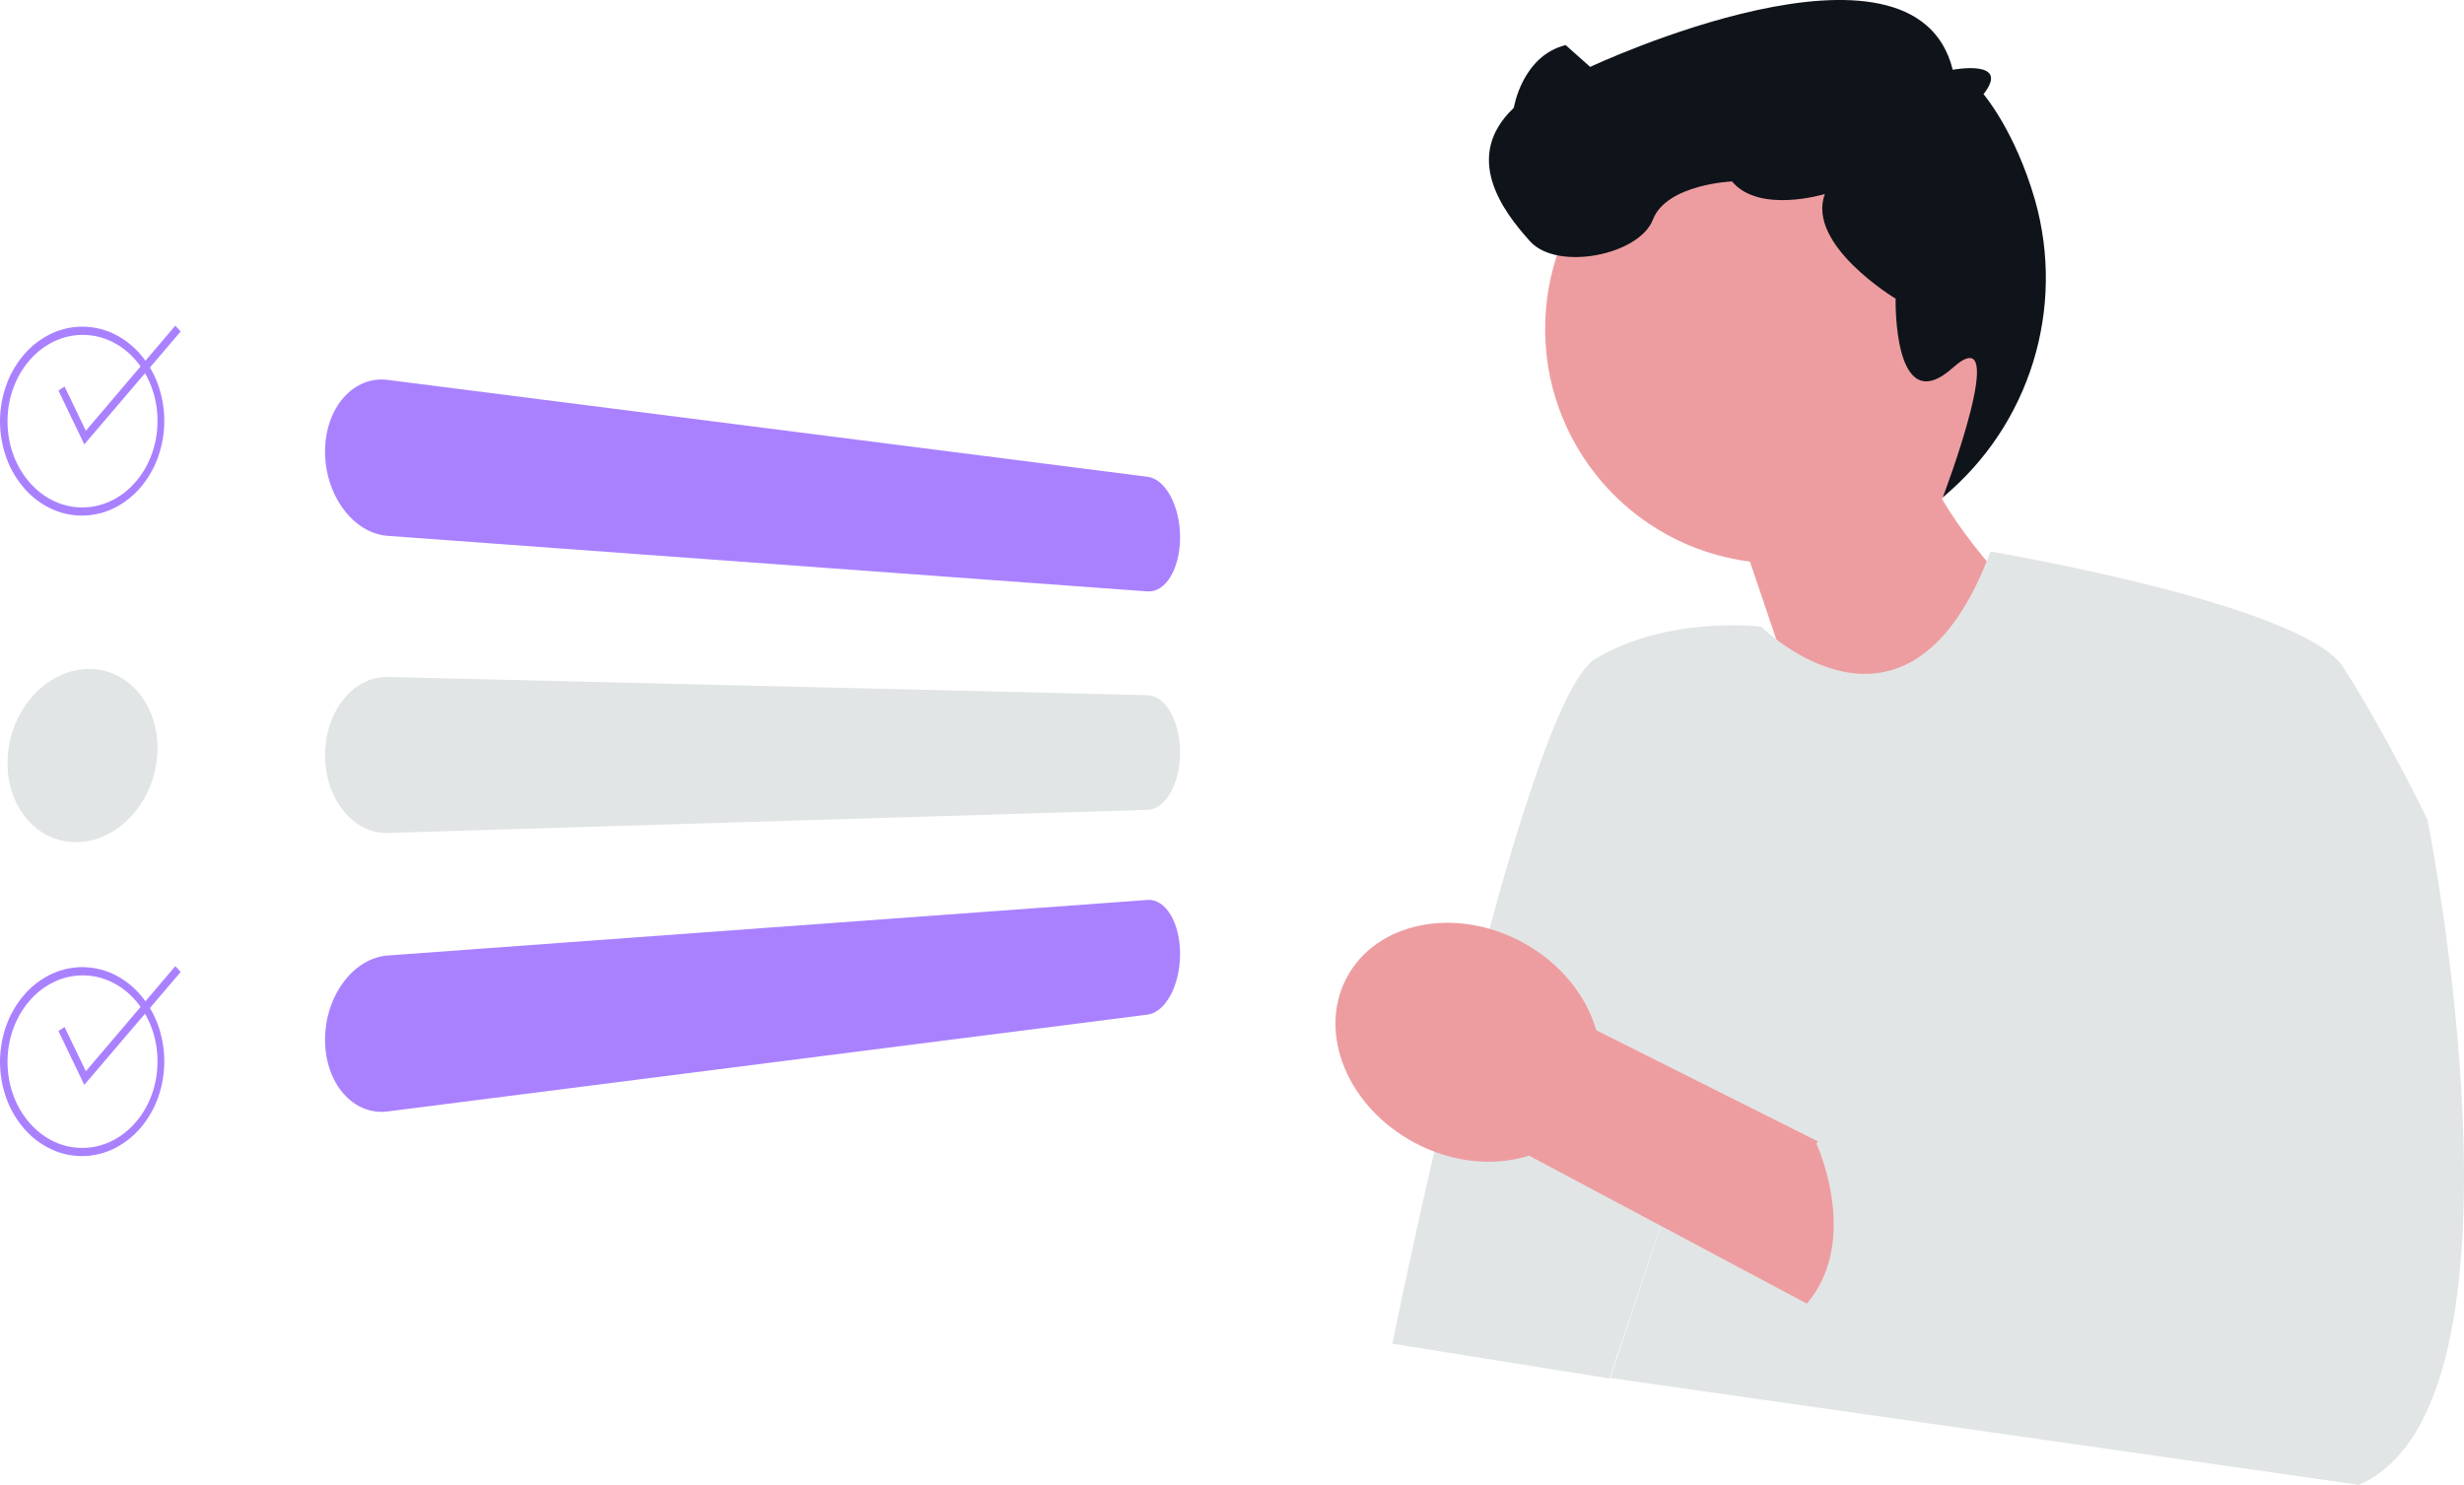
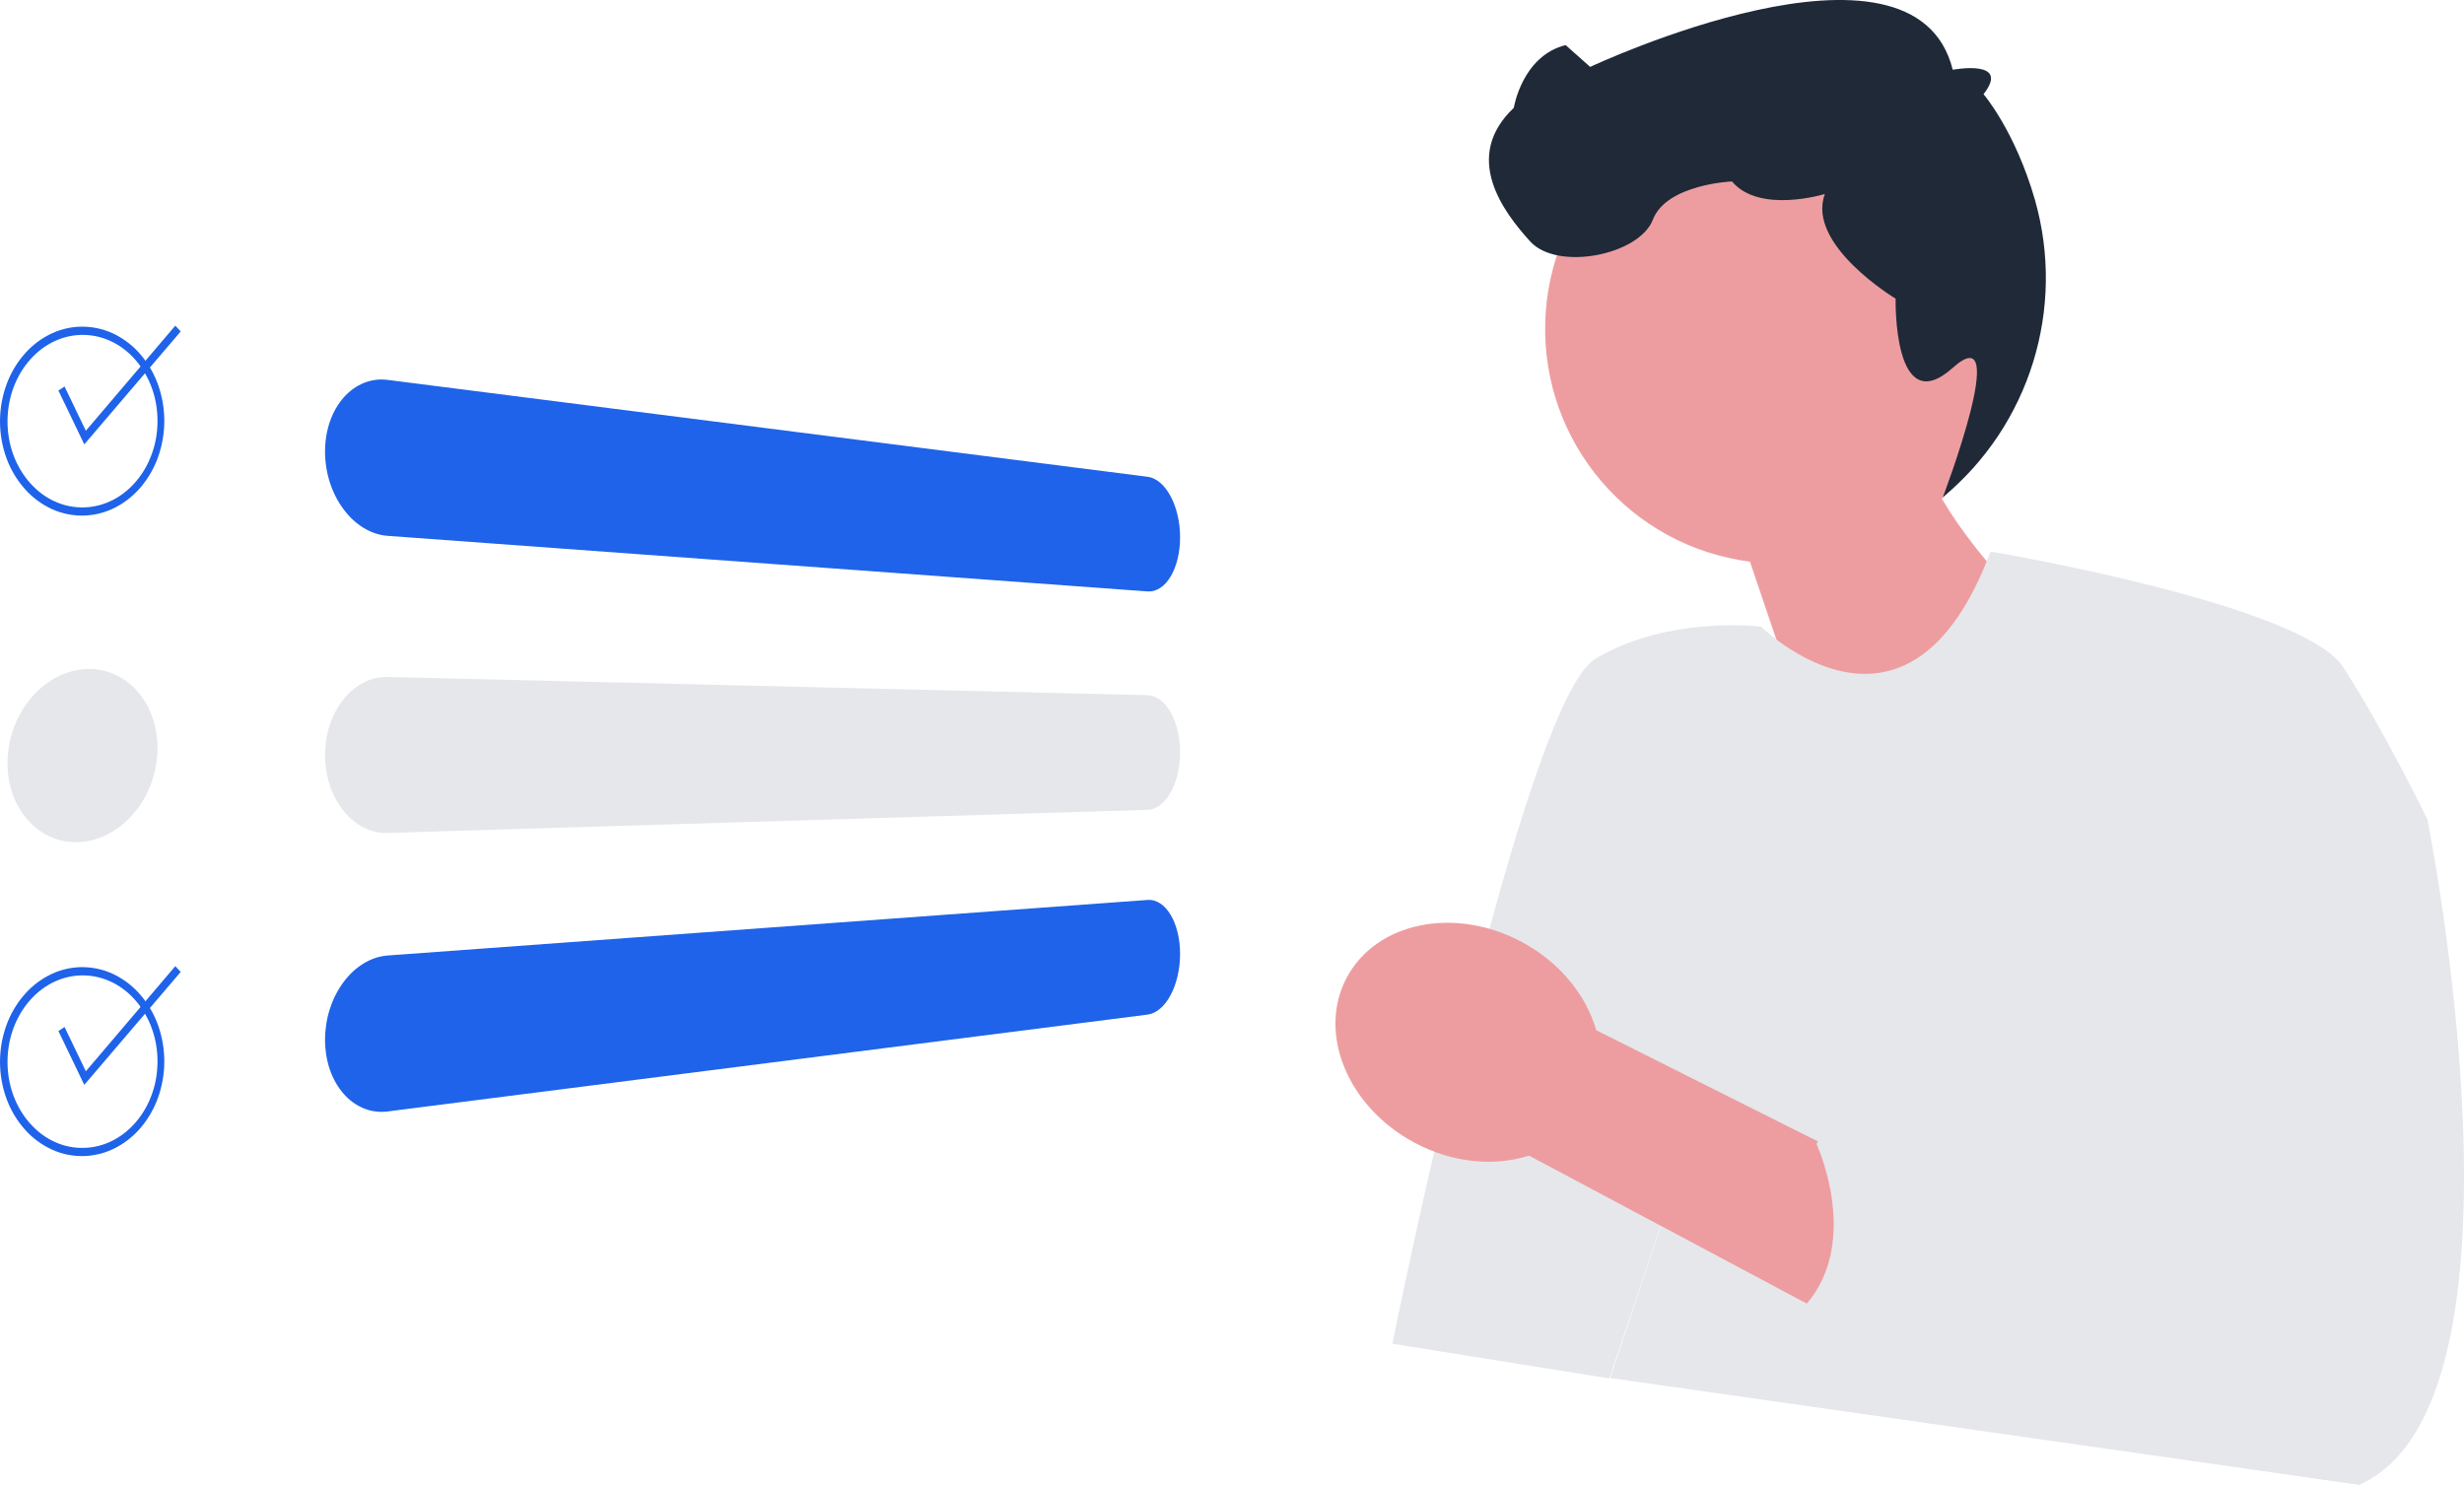
<svg xmlns="http://www.w3.org/2000/svg" width="800.158" height="482.261" viewBox="0 0 800.158 482.261">
  <g transform="translate(-542.001 -294)">
    <path d="M306.318,109.79a76.213,76.213,0,1,0-84.73,89L253.2,292.055l62.946-74.811s-19.6-17.5-32.264-38.909a76.13,76.13,0,0,0,22.44-68.545Z" transform="translate(888.688 277.632)" fill="#ed9da0" />
-     <path d="M194.7,214.788s100.685,16.977,113.969,37.347,27.454,49.6,27.454,49.6,38.082,189.525-22.141,216.093l-243.27-34.69,29.834-89.3L70.437,483.284,0,472.009s42.1-208.36,66.009-222.531,53.8-10.362,53.8-10.362,47.6,47.3,74.391-24.309l.5-.019Z" transform="translate(994.157 258.437)" fill="#e2e5e5" />
-     <path d="M262.378,75.429s-21.306,6.547-30.163-4.081c0,0-21.255.886-25.683,12.4s-31,16.827-39.853,7.085-22.141-27.454-5.314-43.4c0,0,2.657-16.827,16.827-20.369l7.971,7.085s105.28-49.512,117.733.927c0,0,19.065-3.594,10,7.924,0,0,10.211,11.84,16.689,34.293a92.568,92.568,0,0,1-29.9,96.635h0s22.64-59.428,3.211-42.037-18.543-22.463-18.543-22.463-29.123-17.521-22.975-34Z" transform="translate(872.232 281.582)" fill="#0f131a" />
+     <path d="M194.7,214.788s100.685,16.977,113.969,37.347,27.454,49.6,27.454,49.6,38.082,189.525-22.141,216.093l-243.27-34.69,29.834-89.3L70.437,483.284,0,472.009s42.1-208.36,66.009-222.531,53.8-10.362,53.8-10.362,47.6,47.3,74.391-24.309l.5-.019Z" transform="translate(994.157 258.437)" fill="#E5E7EB" />
+     <path d="M262.378,75.429s-21.306,6.547-30.163-4.081c0,0-21.255.886-25.683,12.4s-31,16.827-39.853,7.085-22.141-27.454-5.314-43.4c0,0,2.657-16.827,16.827-20.369l7.971,7.085s105.28-49.512,117.733.927c0,0,19.065-3.594,10,7.924,0,0,10.211,11.84,16.689,34.293a92.568,92.568,0,0,1-29.9,96.635h0s22.64-59.428,3.211-42.037-18.543-22.463-18.543-22.463-29.123-17.521-22.975-34Z" transform="translate(872.232 281.582)" fill="#1F2937" />
    <path d="M206.2,426.475l148.185,78.961,28.491-42.01L228.015,385.749c-3.229-11.306-11.735-22.008-24.162-28.663-21.743-11.645-47.181-6.5-56.818,11.5s.176,42.021,21.919,53.666c12.426,6.655,26.048,7.8,37.249,4.227Z" transform="translate(832.34 242.874)" fill="#ed9da0" />
-     <path d="M162.808,396.958l7.085,21.255s-16.827,17.967,0,28.025l-59.337-7.655s-24.022-17.717-25.738-3.1c0,0-30.056-19.924-36.256-7.525,0,0,17.777,38.441-10.153,58.188l37.164,16.711,26.471,17.915L224.8,538.659" transform="translate(1083.339 237.603)" fill="#e2e5e5" />
+     <path d="M162.808,396.958l7.085,21.255s-16.827,17.967,0,28.025l-59.337-7.655s-24.022-17.717-25.738-3.1c0,0-30.056-19.924-36.256-7.525,0,0,17.777,38.441-10.153,58.188l37.164,16.711,26.471,17.915L224.8,538.659" transform="translate(1083.339 237.603)" fill="#E5E7EB" />
    <g transform="translate(542.001 399.779)">
-       <path d="M706.669,280.62,459.944,249.164a16.02,16.02,0,0,0-2-.13,15.284,15.284,0,0,0-1.975.125,15.117,15.117,0,0,0-1.939.38,15.5,15.5,0,0,0-1.9.64,16.135,16.135,0,0,0-1.764.853,16.794,16.794,0,0,0-1.673,1.066,17.92,17.92,0,0,0-1.573,1.285,19.56,19.56,0,0,0-1.469,1.493,21.03,21.03,0,0,0-1.339,1.687q-.632.888-1.187,1.848t-1.029,2q-.474,1.039-.866,2.149-.405,1.147-.71,2.345t-.51,2.438q-.2,1.239-.307,2.518t-.107,2.59q0,1.309.107,2.61t.307,2.58q.207,1.285.512,2.544t.71,2.489q.391,1.189.866,2.323t1.029,2.209q.554,1.074,1.187,2.085t1.339,1.955q.708.939,1.469,1.792t1.574,1.6q.812.752,1.673,1.4a20.928,20.928,0,0,0,1.764,1.2,19.268,19.268,0,0,0,1.9,1.016,17.775,17.775,0,0,0,1.939.769,16.792,16.792,0,0,0,1.975.521,16.362,16.362,0,0,0,2,.272l246.725,18.048a6.25,6.25,0,0,0,2.132-.213,6.679,6.679,0,0,0,1.029-.38,7.6,7.6,0,0,0,1-.56,8.877,8.877,0,0,0,.923-.7,10.348,10.348,0,0,0,.87-.853,12.284,12.284,0,0,0,.813-1q.393-.535.756-1.141t.685-1.263q.323-.658.6-1.367t.522-1.465q.24-.757.437-1.559.208-.829.358-1.689t.257-1.744q.1-.885.155-1.793t.051-1.837q0-.928-.051-1.846t-.155-1.824q-.1-.905-.257-1.8t-.358-1.761q-.2-.842-.437-1.646t-.522-1.563q-.285-.77-.6-1.493t-.685-1.4q-.363-.679-.756-1.292t-.813-1.162q-.421-.549-.87-1.028a11.933,11.933,0,0,0-.923-.889,10.021,10.021,0,0,0-1-.76,8.431,8.431,0,0,0-1.029-.586,7.336,7.336,0,0,0-1.055-.409,6.728,6.728,0,0,0-1.079-.229" transform="translate(-334.044 -231.548)" fill="#a981ff" />
-       <path d="M706.669,364.041l-246.725-5.909a15.86,15.86,0,0,0-3.98.406,16.234,16.234,0,0,0-1.939.581,17.18,17.18,0,0,0-1.9.832,18.348,18.348,0,0,0-1.764,1.032,19.406,19.406,0,0,0-1.673,1.242,20.883,20.883,0,0,0-1.574,1.448q-.762.776-1.469,1.65t-1.339,1.826q-.632.95-1.187,1.97t-1.029,2.109q-.474,1.088-.866,2.239-.405,1.191-.71,2.42t-.51,2.49q-.2,1.261-.307,2.551t-.107,2.6q0,1.31.107,2.6t.307,2.549q.207,1.254.512,2.481t.71,2.416q.391,1.154.866,2.239t1.029,2.1q.554,1.017,1.186,1.963t1.339,1.812q.708.87,1.469,1.641a20.673,20.673,0,0,0,1.574,1.438A19.222,19.222,0,0,0,450.367,406a18.208,18.208,0,0,0,1.764,1.02,17.075,17.075,0,0,0,1.9.82,16.17,16.17,0,0,0,1.939.568,15.647,15.647,0,0,0,3.98.385l246.723-7.506a6.42,6.42,0,0,0,1.079-.125,6.712,6.712,0,0,0,1.055-.306,7.477,7.477,0,0,0,1.029-.486,8.735,8.735,0,0,0,1-.663,10.364,10.364,0,0,0,.923-.8,12.064,12.064,0,0,0,.87-.942q.42-.5.813-1.082t.756-1.219q.362-.644.685-1.335t.6-1.429q.282-.749.522-1.526t.437-1.6q.208-.842.358-1.717t.257-1.771q.1-.9.155-1.812t.051-1.842q0-.92-.051-1.838t-.155-1.812q-.1-.9-.257-1.769t-.358-1.724q-.2-.823-.438-1.6t-.521-1.516q-.28-.736-.6-1.425t-.685-1.329q-.364-.641-.756-1.215t-.813-1.078a11.946,11.946,0,0,0-.87-.937,10.23,10.23,0,0,0-.923-.793,8.658,8.658,0,0,0-1-.657,7.416,7.416,0,0,0-1.03-.478,6.668,6.668,0,0,0-1.055-.3,6.405,6.405,0,0,0-1.079-.117" transform="translate(-334.044 -244.025)" fill="#e2e5e5" />
-       <path d="M706.669,439.9,459.944,457.945a16.373,16.373,0,0,0-2,.272,16.808,16.808,0,0,0-1.975.521,17.784,17.784,0,0,0-1.939.769,19.273,19.273,0,0,0-1.9,1.016,20.925,20.925,0,0,0-1.764,1.2q-.861.658-1.673,1.4t-1.574,1.6q-.762.85-1.469,1.792t-1.339,1.957q-.632,1.012-1.187,2.085t-1.029,2.209q-.474,1.134-.866,2.323-.405,1.228-.71,2.489t-.51,2.54q-.2,1.281-.307,2.581t-.107,2.61q0,1.31.107,2.59t.307,2.519q.207,1.243.512,2.439t.71,2.345q.391,1.111.866,2.149t1.029,2q.554.963,1.187,1.848a21.048,21.048,0,0,0,1.339,1.686,19.56,19.56,0,0,0,1.469,1.493,17.927,17.927,0,0,0,1.574,1.285,16.8,16.8,0,0,0,1.673,1.066,16.13,16.13,0,0,0,1.764.853,15.491,15.491,0,0,0,1.9.64,15.107,15.107,0,0,0,1.939.379,15.28,15.28,0,0,0,1.975.125,16.021,16.021,0,0,0,2-.13l246.723-31.448a6.725,6.725,0,0,0,1.079-.229,7.328,7.328,0,0,0,1.055-.409,8.4,8.4,0,0,0,1.029-.586,10.027,10.027,0,0,0,1-.76,11.944,11.944,0,0,0,.923-.889q.443-.48.87-1.028t.813-1.162q.393-.614.756-1.292t.685-1.4q.323-.727.6-1.492t.522-1.573q.24-.8.437-1.646.208-.872.358-1.762t.257-1.8q.1-.905.155-1.824t.051-1.848q0-.923-.052-1.832t-.155-1.793q-.1-.888-.256-1.747t-.358-1.689q-.2-.8-.437-1.559t-.521-1.465q-.285-.709-.6-1.367t-.689-1.26q-.364-.608-.756-1.141a12.258,12.258,0,0,0-.813-1,10.353,10.353,0,0,0-.87-.853,8.9,8.9,0,0,0-.923-.7,7.615,7.615,0,0,0-1-.56,6.692,6.692,0,0,0-1.029-.38,6.248,6.248,0,0,0-2.132-.213" transform="translate(-334.044 -253.374)" fill="#a981ff" />
-       <path d="M348.095,355.253a22.07,22.07,0,0,0-2.452.32,22.447,22.447,0,0,0-2.417.593,23.329,23.329,0,0,0-2.373.868,24.764,24.764,0,0,0-2.321,1.141q-1.105.622-2.161,1.352t-2.05,1.569q-.994.837-1.929,1.785t-1.8,2q-.867,1.051-1.643,2.178t-1.456,2.322q-.674,1.2-1.26,2.459t-1.066,2.583q-.5,1.37-.875,2.769t-.626,2.821q-.252,1.422-.377,2.864t-.126,2.894q0,1.453.126,2.869t.377,2.788q.25,1.372.626,2.7t.872,2.592q.484,1.225,1.066,2.37a25.329,25.329,0,0,0,1.262,2.2,24.178,24.178,0,0,0,1.456,2.026,23.47,23.47,0,0,0,1.644,1.852,22.509,22.509,0,0,0,1.8,1.638,21.336,21.336,0,0,0,1.93,1.4,20.539,20.539,0,0,0,4.211,2.073,20.145,20.145,0,0,0,4.691,1.066,20.613,20.613,0,0,0,2.417.107,21.687,21.687,0,0,0,2.452-.174,22.47,22.47,0,0,0,2.439-.449,22.9,22.9,0,0,0,2.383-.715,23.856,23.856,0,0,0,2.319-.978,25.332,25.332,0,0,0,2.247-1.235q1.063-.663,2.07-1.422t1.952-1.618q.945-.859,1.824-1.812t1.691-2q.817-1.046,1.537-2.155t1.35-2.276q.629-1.167,1.164-2.389t.975-2.495q.456-1.318.8-2.658t.571-2.7q.228-1.36.343-2.734t.115-2.76q0-1.386-.115-2.738t-.343-2.665q-.228-1.311-.571-2.584t-.8-2.5q-.442-1.185-.975-2.3t-1.169-2.156a24.18,24.18,0,0,0-2.882-3.852,22.836,22.836,0,0,0-1.687-1.662,21.6,21.6,0,0,0-1.824-1.447,20.878,20.878,0,0,0-1.952-1.227,20.636,20.636,0,0,0-2.075-1,20.123,20.123,0,0,0-4.565-1.3,20.429,20.429,0,0,0-2.383-.238,21.39,21.39,0,0,0-2.439.04" transform="translate(-320.727 -243.69)" fill="#e2e5e5" />
-       <path d="M347.785,232.335a21.56,21.56,0,0,0-2.452.08,21.24,21.24,0,0,0-2.417.358,21.466,21.466,0,0,0-2.373.64,22.238,22.238,0,0,0-2.321.916,23.108,23.108,0,0,0-2.161,1.137,23.73,23.73,0,0,0-2.05,1.371,24.783,24.783,0,0,0-1.93,1.6q-.939.862-1.8,1.828t-1.643,2.019q-.776,1.052-1.456,2.181t-1.263,2.344q-.586,1.2-1.066,2.48-.5,1.319-.872,2.681t-.626,2.76q-.252,1.4-.377,2.827t-.126,2.878q0,1.451.126,2.878t.377,2.824q.251,1.4.626,2.756t.872,2.676q.484,1.272,1.066,2.473t1.266,2.323q.68,1.126,1.456,2.172t1.643,2.009q.868.959,1.8,1.812a24.546,24.546,0,0,0,1.92,1.593,23.52,23.52,0,0,0,2.05,1.357,22.927,22.927,0,0,0,2.161,1.124,22.089,22.089,0,0,0,2.321.9,21.237,21.237,0,0,0,4.79.959,21.691,21.691,0,0,0,4.89-.148,21.409,21.409,0,0,0,2.383-.484,21.7,21.7,0,0,0,2.319-.753,22.539,22.539,0,0,0,2.247-1.016,23.458,23.458,0,0,0,2.075-1.216,24.11,24.11,0,0,0,1.952-1.43q.945-.767,1.824-1.635t1.691-1.836q.817-.968,1.537-2.006t1.35-2.145q.631-1.107,1.164-2.276t.975-2.4q.456-1.273.8-2.58t.571-2.644q.228-1.342.343-2.706t.115-2.749q0-1.385-.115-2.748t-.343-2.7q-.228-1.336-.571-2.642t-.8-2.576q-.442-1.227-.975-2.393t-1.169-2.272q-.629-1.1-1.35-2.132t-1.532-2q-.806-.958-1.687-1.822t-1.824-1.624a23.878,23.878,0,0,0-1.951-1.42,23.265,23.265,0,0,0-2.075-1.2,22.383,22.383,0,0,0-2.247-1,21.573,21.573,0,0,0-2.319-.738,21.315,21.315,0,0,0-2.383-.469,21.584,21.584,0,0,0-2.439-.2m0-2.667a23.688,23.688,0,0,1,10.273,2.659,26.96,26.96,0,0,1,8.239,6.656,31.381,31.381,0,0,1,5.48,9.621,35.093,35.093,0,0,1,0,23.325,31.641,31.641,0,0,1-5.48,9.657,27.214,27.214,0,0,1-8.24,6.7,23.8,23.8,0,0,1-10.273,2.726,23.486,23.486,0,0,1-10.482-2.09,26.5,26.5,0,0,1-8.719-6.43,31.043,31.043,0,0,1-5.961-9.844,35.059,35.059,0,0,1,0-24.463,31.307,31.307,0,0,1,5.961-9.883,26.746,26.746,0,0,1,8.719-6.486,23.573,23.573,0,0,1,10.488-2.157Z" transform="translate(-320.413 -229.332)" fill="#a981ff" />
-       <path d="M350.233,267.845l-8.4-17.494,1.994-1.3,6.917,14.372,29.042-34.136,1.758,1.873Z" transform="translate(-322.863 -229.288)" fill="#a981ff" />
-       <path d="M347.785,232.335a21.56,21.56,0,0,0-2.452.08,21.24,21.24,0,0,0-2.417.358,21.466,21.466,0,0,0-2.373.64,22.238,22.238,0,0,0-2.321.916,23.108,23.108,0,0,0-2.161,1.137,23.73,23.73,0,0,0-2.05,1.371,24.783,24.783,0,0,0-1.93,1.6q-.939.862-1.8,1.828t-1.643,2.019q-.776,1.052-1.456,2.181t-1.263,2.344q-.586,1.2-1.066,2.48-.5,1.319-.872,2.681t-.626,2.76q-.252,1.4-.377,2.827t-.126,2.878q0,1.451.126,2.878t.377,2.824q.251,1.4.626,2.756t.872,2.676q.484,1.272,1.066,2.473t1.266,2.323q.68,1.126,1.456,2.172t1.643,2.009q.868.959,1.8,1.812a24.546,24.546,0,0,0,1.92,1.593,23.52,23.52,0,0,0,2.05,1.357,22.927,22.927,0,0,0,2.161,1.124,22.089,22.089,0,0,0,2.321.9,21.237,21.237,0,0,0,4.79.959,21.691,21.691,0,0,0,4.89-.148,21.409,21.409,0,0,0,2.383-.484,21.7,21.7,0,0,0,2.319-.753,22.539,22.539,0,0,0,2.247-1.016,23.458,23.458,0,0,0,2.075-1.216,24.11,24.11,0,0,0,1.952-1.43q.945-.767,1.824-1.635t1.691-1.836q.817-.968,1.537-2.006t1.35-2.145q.631-1.107,1.164-2.276t.975-2.4q.456-1.273.8-2.58t.571-2.644q.228-1.342.343-2.706t.115-2.749q0-1.385-.115-2.748t-.343-2.7q-.228-1.336-.571-2.642t-.8-2.576q-.442-1.227-.975-2.393t-1.169-2.272q-.629-1.1-1.35-2.132t-1.532-2q-.806-.958-1.687-1.822t-1.824-1.624a23.878,23.878,0,0,0-1.951-1.42,23.265,23.265,0,0,0-2.075-1.2,22.383,22.383,0,0,0-2.247-1,21.573,21.573,0,0,0-2.319-.738,21.315,21.315,0,0,0-2.383-.469,21.584,21.584,0,0,0-2.439-.2m0-2.667a23.688,23.688,0,0,1,10.273,2.659,26.96,26.96,0,0,1,8.239,6.656,31.381,31.381,0,0,1,5.48,9.621,35.093,35.093,0,0,1,0,23.325,31.641,31.641,0,0,1-5.48,9.657,27.214,27.214,0,0,1-8.24,6.7,23.8,23.8,0,0,1-10.273,2.726,23.486,23.486,0,0,1-10.482-2.09,26.5,26.5,0,0,1-8.719-6.43,31.043,31.043,0,0,1-5.961-9.844,35.059,35.059,0,0,1,0-24.463,31.307,31.307,0,0,1,5.961-9.883,26.746,26.746,0,0,1,8.719-6.486,23.573,23.573,0,0,1,10.488-2.157Z" transform="translate(-320.413 -21.297)" fill="#a981ff" />
-       <path d="M350.233,267.845l-8.4-17.494,1.994-1.3,6.917,14.372,29.042-34.136,1.758,1.873Z" transform="translate(-322.863 -21.253)" fill="#a981ff" />
+       <path d="M706.669,280.62,459.944,249.164a16.02,16.02,0,0,0-2-.13,15.284,15.284,0,0,0-1.975.125,15.117,15.117,0,0,0-1.939.38,15.5,15.5,0,0,0-1.9.64,16.135,16.135,0,0,0-1.764.853,16.794,16.794,0,0,0-1.673,1.066,17.92,17.92,0,0,0-1.573,1.285,19.56,19.56,0,0,0-1.469,1.493,21.03,21.03,0,0,0-1.339,1.687q-.632.888-1.187,1.848t-1.029,2q-.474,1.039-.866,2.149-.405,1.147-.71,2.345t-.51,2.438q-.2,1.239-.307,2.518t-.107,2.59q0,1.309.107,2.61t.307,2.58q.207,1.285.512,2.544t.71,2.489q.391,1.189.866,2.323t1.029,2.209q.554,1.074,1.187,2.085t1.339,1.955q.708.939,1.469,1.792t1.574,1.6q.812.752,1.673,1.4a20.928,20.928,0,0,0,1.764,1.2,19.268,19.268,0,0,0,1.9,1.016,17.775,17.775,0,0,0,1.939.769,16.792,16.792,0,0,0,1.975.521,16.362,16.362,0,0,0,2,.272l246.725,18.048a6.25,6.25,0,0,0,2.132-.213,6.679,6.679,0,0,0,1.029-.38,7.6,7.6,0,0,0,1-.56,8.877,8.877,0,0,0,.923-.7,10.348,10.348,0,0,0,.87-.853,12.284,12.284,0,0,0,.813-1q.393-.535.756-1.141t.685-1.263q.323-.658.6-1.367t.522-1.465q.24-.757.437-1.559.208-.829.358-1.689t.257-1.744q.1-.885.155-1.793t.051-1.837q0-.928-.051-1.846t-.155-1.824q-.1-.905-.257-1.8t-.358-1.761q-.2-.842-.437-1.646t-.522-1.563q-.285-.77-.6-1.493t-.685-1.4q-.363-.679-.756-1.292t-.813-1.162q-.421-.549-.87-1.028a11.933,11.933,0,0,0-.923-.889,10.021,10.021,0,0,0-1-.76,8.431,8.431,0,0,0-1.029-.586,7.336,7.336,0,0,0-1.055-.409,6.728,6.728,0,0,0-1.079-.229" transform="translate(-334.044 -231.548)" fill="#1E63E9" />
+       <path d="M706.669,364.041l-246.725-5.909a15.86,15.86,0,0,0-3.98.406,16.234,16.234,0,0,0-1.939.581,17.18,17.18,0,0,0-1.9.832,18.348,18.348,0,0,0-1.764,1.032,19.406,19.406,0,0,0-1.673,1.242,20.883,20.883,0,0,0-1.574,1.448q-.762.776-1.469,1.65t-1.339,1.826q-.632.95-1.187,1.97t-1.029,2.109q-.474,1.088-.866,2.239-.405,1.191-.71,2.42t-.51,2.49q-.2,1.261-.307,2.551t-.107,2.6q0,1.31.107,2.6t.307,2.549q.207,1.254.512,2.481t.71,2.416q.391,1.154.866,2.239t1.029,2.1q.554,1.017,1.186,1.963t1.339,1.812q.708.87,1.469,1.641a20.673,20.673,0,0,0,1.574,1.438A19.222,19.222,0,0,0,450.367,406a18.208,18.208,0,0,0,1.764,1.02,17.075,17.075,0,0,0,1.9.82,16.17,16.17,0,0,0,1.939.568,15.647,15.647,0,0,0,3.98.385l246.723-7.506a6.42,6.42,0,0,0,1.079-.125,6.712,6.712,0,0,0,1.055-.306,7.477,7.477,0,0,0,1.029-.486,8.735,8.735,0,0,0,1-.663,10.364,10.364,0,0,0,.923-.8,12.064,12.064,0,0,0,.87-.942q.42-.5.813-1.082t.756-1.219q.362-.644.685-1.335t.6-1.429q.282-.749.522-1.526t.437-1.6q.208-.842.358-1.717t.257-1.771q.1-.9.155-1.812t.051-1.842q0-.92-.051-1.838t-.155-1.812q-.1-.9-.257-1.769t-.358-1.724q-.2-.823-.438-1.6t-.521-1.516q-.28-.736-.6-1.425t-.685-1.329q-.364-.641-.756-1.215t-.813-1.078a11.946,11.946,0,0,0-.87-.937,10.23,10.23,0,0,0-.923-.793,8.658,8.658,0,0,0-1-.657,7.416,7.416,0,0,0-1.03-.478,6.668,6.668,0,0,0-1.055-.3,6.405,6.405,0,0,0-1.079-.117" transform="translate(-334.044 -244.025)" fill="#E5E7EB" />
+       <path d="M706.669,439.9,459.944,457.945a16.373,16.373,0,0,0-2,.272,16.808,16.808,0,0,0-1.975.521,17.784,17.784,0,0,0-1.939.769,19.273,19.273,0,0,0-1.9,1.016,20.925,20.925,0,0,0-1.764,1.2q-.861.658-1.673,1.4t-1.574,1.6q-.762.85-1.469,1.792t-1.339,1.957q-.632,1.012-1.187,2.085t-1.029,2.209q-.474,1.134-.866,2.323-.405,1.228-.71,2.489t-.51,2.54q-.2,1.281-.307,2.581t-.107,2.61q0,1.31.107,2.59t.307,2.519q.207,1.243.512,2.439t.71,2.345q.391,1.111.866,2.149t1.029,2q.554.963,1.187,1.848a21.048,21.048,0,0,0,1.339,1.686,19.56,19.56,0,0,0,1.469,1.493,17.927,17.927,0,0,0,1.574,1.285,16.8,16.8,0,0,0,1.673,1.066,16.13,16.13,0,0,0,1.764.853,15.491,15.491,0,0,0,1.9.64,15.107,15.107,0,0,0,1.939.379,15.28,15.28,0,0,0,1.975.125,16.021,16.021,0,0,0,2-.13l246.723-31.448a6.725,6.725,0,0,0,1.079-.229,7.328,7.328,0,0,0,1.055-.409,8.4,8.4,0,0,0,1.029-.586,10.027,10.027,0,0,0,1-.76,11.944,11.944,0,0,0,.923-.889q.443-.48.87-1.028t.813-1.162q.393-.614.756-1.292t.685-1.4q.323-.727.6-1.492t.522-1.573q.24-.8.437-1.646.208-.872.358-1.762t.257-1.8q.1-.905.155-1.824t.051-1.848q0-.923-.052-1.832t-.155-1.793q-.1-.888-.256-1.747t-.358-1.689q-.2-.8-.437-1.559t-.521-1.465q-.285-.709-.6-1.367t-.689-1.26q-.364-.608-.756-1.141a12.258,12.258,0,0,0-.813-1,10.353,10.353,0,0,0-.87-.853,8.9,8.9,0,0,0-.923-.7,7.615,7.615,0,0,0-1-.56,6.692,6.692,0,0,0-1.029-.38,6.248,6.248,0,0,0-2.132-.213" transform="translate(-334.044 -253.374)" fill="#1E63E9" />
+       <path d="M348.095,355.253a22.07,22.07,0,0,0-2.452.32,22.447,22.447,0,0,0-2.417.593,23.329,23.329,0,0,0-2.373.868,24.764,24.764,0,0,0-2.321,1.141q-1.105.622-2.161,1.352t-2.05,1.569q-.994.837-1.929,1.785t-1.8,2q-.867,1.051-1.643,2.178t-1.456,2.322q-.674,1.2-1.26,2.459t-1.066,2.583q-.5,1.37-.875,2.769t-.626,2.821q-.252,1.422-.377,2.864t-.126,2.894q0,1.453.126,2.869t.377,2.788q.25,1.372.626,2.7t.872,2.592q.484,1.225,1.066,2.37a25.329,25.329,0,0,0,1.262,2.2,24.178,24.178,0,0,0,1.456,2.026,23.47,23.47,0,0,0,1.644,1.852,22.509,22.509,0,0,0,1.8,1.638,21.336,21.336,0,0,0,1.93,1.4,20.539,20.539,0,0,0,4.211,2.073,20.145,20.145,0,0,0,4.691,1.066,20.613,20.613,0,0,0,2.417.107,21.687,21.687,0,0,0,2.452-.174,22.47,22.47,0,0,0,2.439-.449,22.9,22.9,0,0,0,2.383-.715,23.856,23.856,0,0,0,2.319-.978,25.332,25.332,0,0,0,2.247-1.235q1.063-.663,2.07-1.422t1.952-1.618q.945-.859,1.824-1.812t1.691-2q.817-1.046,1.537-2.155t1.35-2.276q.629-1.167,1.164-2.389t.975-2.495q.456-1.318.8-2.658t.571-2.7q.228-1.36.343-2.734t.115-2.76q0-1.386-.115-2.738t-.343-2.665q-.228-1.311-.571-2.584t-.8-2.5q-.442-1.185-.975-2.3t-1.169-2.156a24.18,24.18,0,0,0-2.882-3.852,22.836,22.836,0,0,0-1.687-1.662,21.6,21.6,0,0,0-1.824-1.447,20.878,20.878,0,0,0-1.952-1.227,20.636,20.636,0,0,0-2.075-1,20.123,20.123,0,0,0-4.565-1.3,20.429,20.429,0,0,0-2.383-.238,21.39,21.39,0,0,0-2.439.04" transform="translate(-320.727 -243.69)" fill="#E5E7EB" />
+       <path d="M347.785,232.335a21.56,21.56,0,0,0-2.452.08,21.24,21.24,0,0,0-2.417.358,21.466,21.466,0,0,0-2.373.64,22.238,22.238,0,0,0-2.321.916,23.108,23.108,0,0,0-2.161,1.137,23.73,23.73,0,0,0-2.05,1.371,24.783,24.783,0,0,0-1.93,1.6q-.939.862-1.8,1.828t-1.643,2.019q-.776,1.052-1.456,2.181t-1.263,2.344q-.586,1.2-1.066,2.48-.5,1.319-.872,2.681t-.626,2.76q-.252,1.4-.377,2.827t-.126,2.878q0,1.451.126,2.878t.377,2.824q.251,1.4.626,2.756t.872,2.676q.484,1.272,1.066,2.473t1.266,2.323q.68,1.126,1.456,2.172t1.643,2.009q.868.959,1.8,1.812a24.546,24.546,0,0,0,1.92,1.593,23.52,23.52,0,0,0,2.05,1.357,22.927,22.927,0,0,0,2.161,1.124,22.089,22.089,0,0,0,2.321.9,21.237,21.237,0,0,0,4.79.959,21.691,21.691,0,0,0,4.89-.148,21.409,21.409,0,0,0,2.383-.484,21.7,21.7,0,0,0,2.319-.753,22.539,22.539,0,0,0,2.247-1.016,23.458,23.458,0,0,0,2.075-1.216,24.11,24.11,0,0,0,1.952-1.43q.945-.767,1.824-1.635t1.691-1.836q.817-.968,1.537-2.006t1.35-2.145q.631-1.107,1.164-2.276t.975-2.4q.456-1.273.8-2.58t.571-2.644q.228-1.342.343-2.706t.115-2.749q0-1.385-.115-2.748t-.343-2.7q-.228-1.336-.571-2.642t-.8-2.576q-.442-1.227-.975-2.393t-1.169-2.272q-.629-1.1-1.35-2.132t-1.532-2q-.806-.958-1.687-1.822t-1.824-1.624a23.878,23.878,0,0,0-1.951-1.42,23.265,23.265,0,0,0-2.075-1.2,22.383,22.383,0,0,0-2.247-1,21.573,21.573,0,0,0-2.319-.738,21.315,21.315,0,0,0-2.383-.469,21.584,21.584,0,0,0-2.439-.2m0-2.667a23.688,23.688,0,0,1,10.273,2.659,26.96,26.96,0,0,1,8.239,6.656,31.381,31.381,0,0,1,5.48,9.621,35.093,35.093,0,0,1,0,23.325,31.641,31.641,0,0,1-5.48,9.657,27.214,27.214,0,0,1-8.24,6.7,23.8,23.8,0,0,1-10.273,2.726,23.486,23.486,0,0,1-10.482-2.09,26.5,26.5,0,0,1-8.719-6.43,31.043,31.043,0,0,1-5.961-9.844,35.059,35.059,0,0,1,0-24.463,31.307,31.307,0,0,1,5.961-9.883,26.746,26.746,0,0,1,8.719-6.486,23.573,23.573,0,0,1,10.488-2.157Z" transform="translate(-320.413 -229.332)" fill="#1E63E9" />
+       <path d="M350.233,267.845l-8.4-17.494,1.994-1.3,6.917,14.372,29.042-34.136,1.758,1.873Z" transform="translate(-322.863 -229.288)" fill="#1E63E9" />
+       <path d="M347.785,232.335a21.56,21.56,0,0,0-2.452.08,21.24,21.24,0,0,0-2.417.358,21.466,21.466,0,0,0-2.373.64,22.238,22.238,0,0,0-2.321.916,23.108,23.108,0,0,0-2.161,1.137,23.73,23.73,0,0,0-2.05,1.371,24.783,24.783,0,0,0-1.93,1.6q-.939.862-1.8,1.828t-1.643,2.019q-.776,1.052-1.456,2.181t-1.263,2.344q-.586,1.2-1.066,2.48-.5,1.319-.872,2.681t-.626,2.76q-.252,1.4-.377,2.827t-.126,2.878q0,1.451.126,2.878t.377,2.824q.251,1.4.626,2.756t.872,2.676q.484,1.272,1.066,2.473t1.266,2.323q.68,1.126,1.456,2.172t1.643,2.009q.868.959,1.8,1.812a24.546,24.546,0,0,0,1.92,1.593,23.52,23.52,0,0,0,2.05,1.357,22.927,22.927,0,0,0,2.161,1.124,22.089,22.089,0,0,0,2.321.9,21.237,21.237,0,0,0,4.79.959,21.691,21.691,0,0,0,4.89-.148,21.409,21.409,0,0,0,2.383-.484,21.7,21.7,0,0,0,2.319-.753,22.539,22.539,0,0,0,2.247-1.016,23.458,23.458,0,0,0,2.075-1.216,24.11,24.11,0,0,0,1.952-1.43q.945-.767,1.824-1.635t1.691-1.836q.817-.968,1.537-2.006t1.35-2.145q.631-1.107,1.164-2.276t.975-2.4q.456-1.273.8-2.58t.571-2.644q.228-1.342.343-2.706t.115-2.749q0-1.385-.115-2.748t-.343-2.7q-.228-1.336-.571-2.642t-.8-2.576q-.442-1.227-.975-2.393t-1.169-2.272q-.629-1.1-1.35-2.132t-1.532-2q-.806-.958-1.687-1.822t-1.824-1.624a23.878,23.878,0,0,0-1.951-1.42,23.265,23.265,0,0,0-2.075-1.2,22.383,22.383,0,0,0-2.247-1,21.573,21.573,0,0,0-2.319-.738,21.315,21.315,0,0,0-2.383-.469,21.584,21.584,0,0,0-2.439-.2m0-2.667a23.688,23.688,0,0,1,10.273,2.659,26.96,26.96,0,0,1,8.239,6.656,31.381,31.381,0,0,1,5.48,9.621,35.093,35.093,0,0,1,0,23.325,31.641,31.641,0,0,1-5.48,9.657,27.214,27.214,0,0,1-8.24,6.7,23.8,23.8,0,0,1-10.273,2.726,23.486,23.486,0,0,1-10.482-2.09,26.5,26.5,0,0,1-8.719-6.43,31.043,31.043,0,0,1-5.961-9.844,35.059,35.059,0,0,1,0-24.463,31.307,31.307,0,0,1,5.961-9.883,26.746,26.746,0,0,1,8.719-6.486,23.573,23.573,0,0,1,10.488-2.157Z" transform="translate(-320.413 -21.297)" fill="#1E63E9" />
+       <path d="M350.233,267.845l-8.4-17.494,1.994-1.3,6.917,14.372,29.042-34.136,1.758,1.873Z" transform="translate(-322.863 -21.253)" fill="#1E63E9" />
    </g>
  </g>
</svg>
